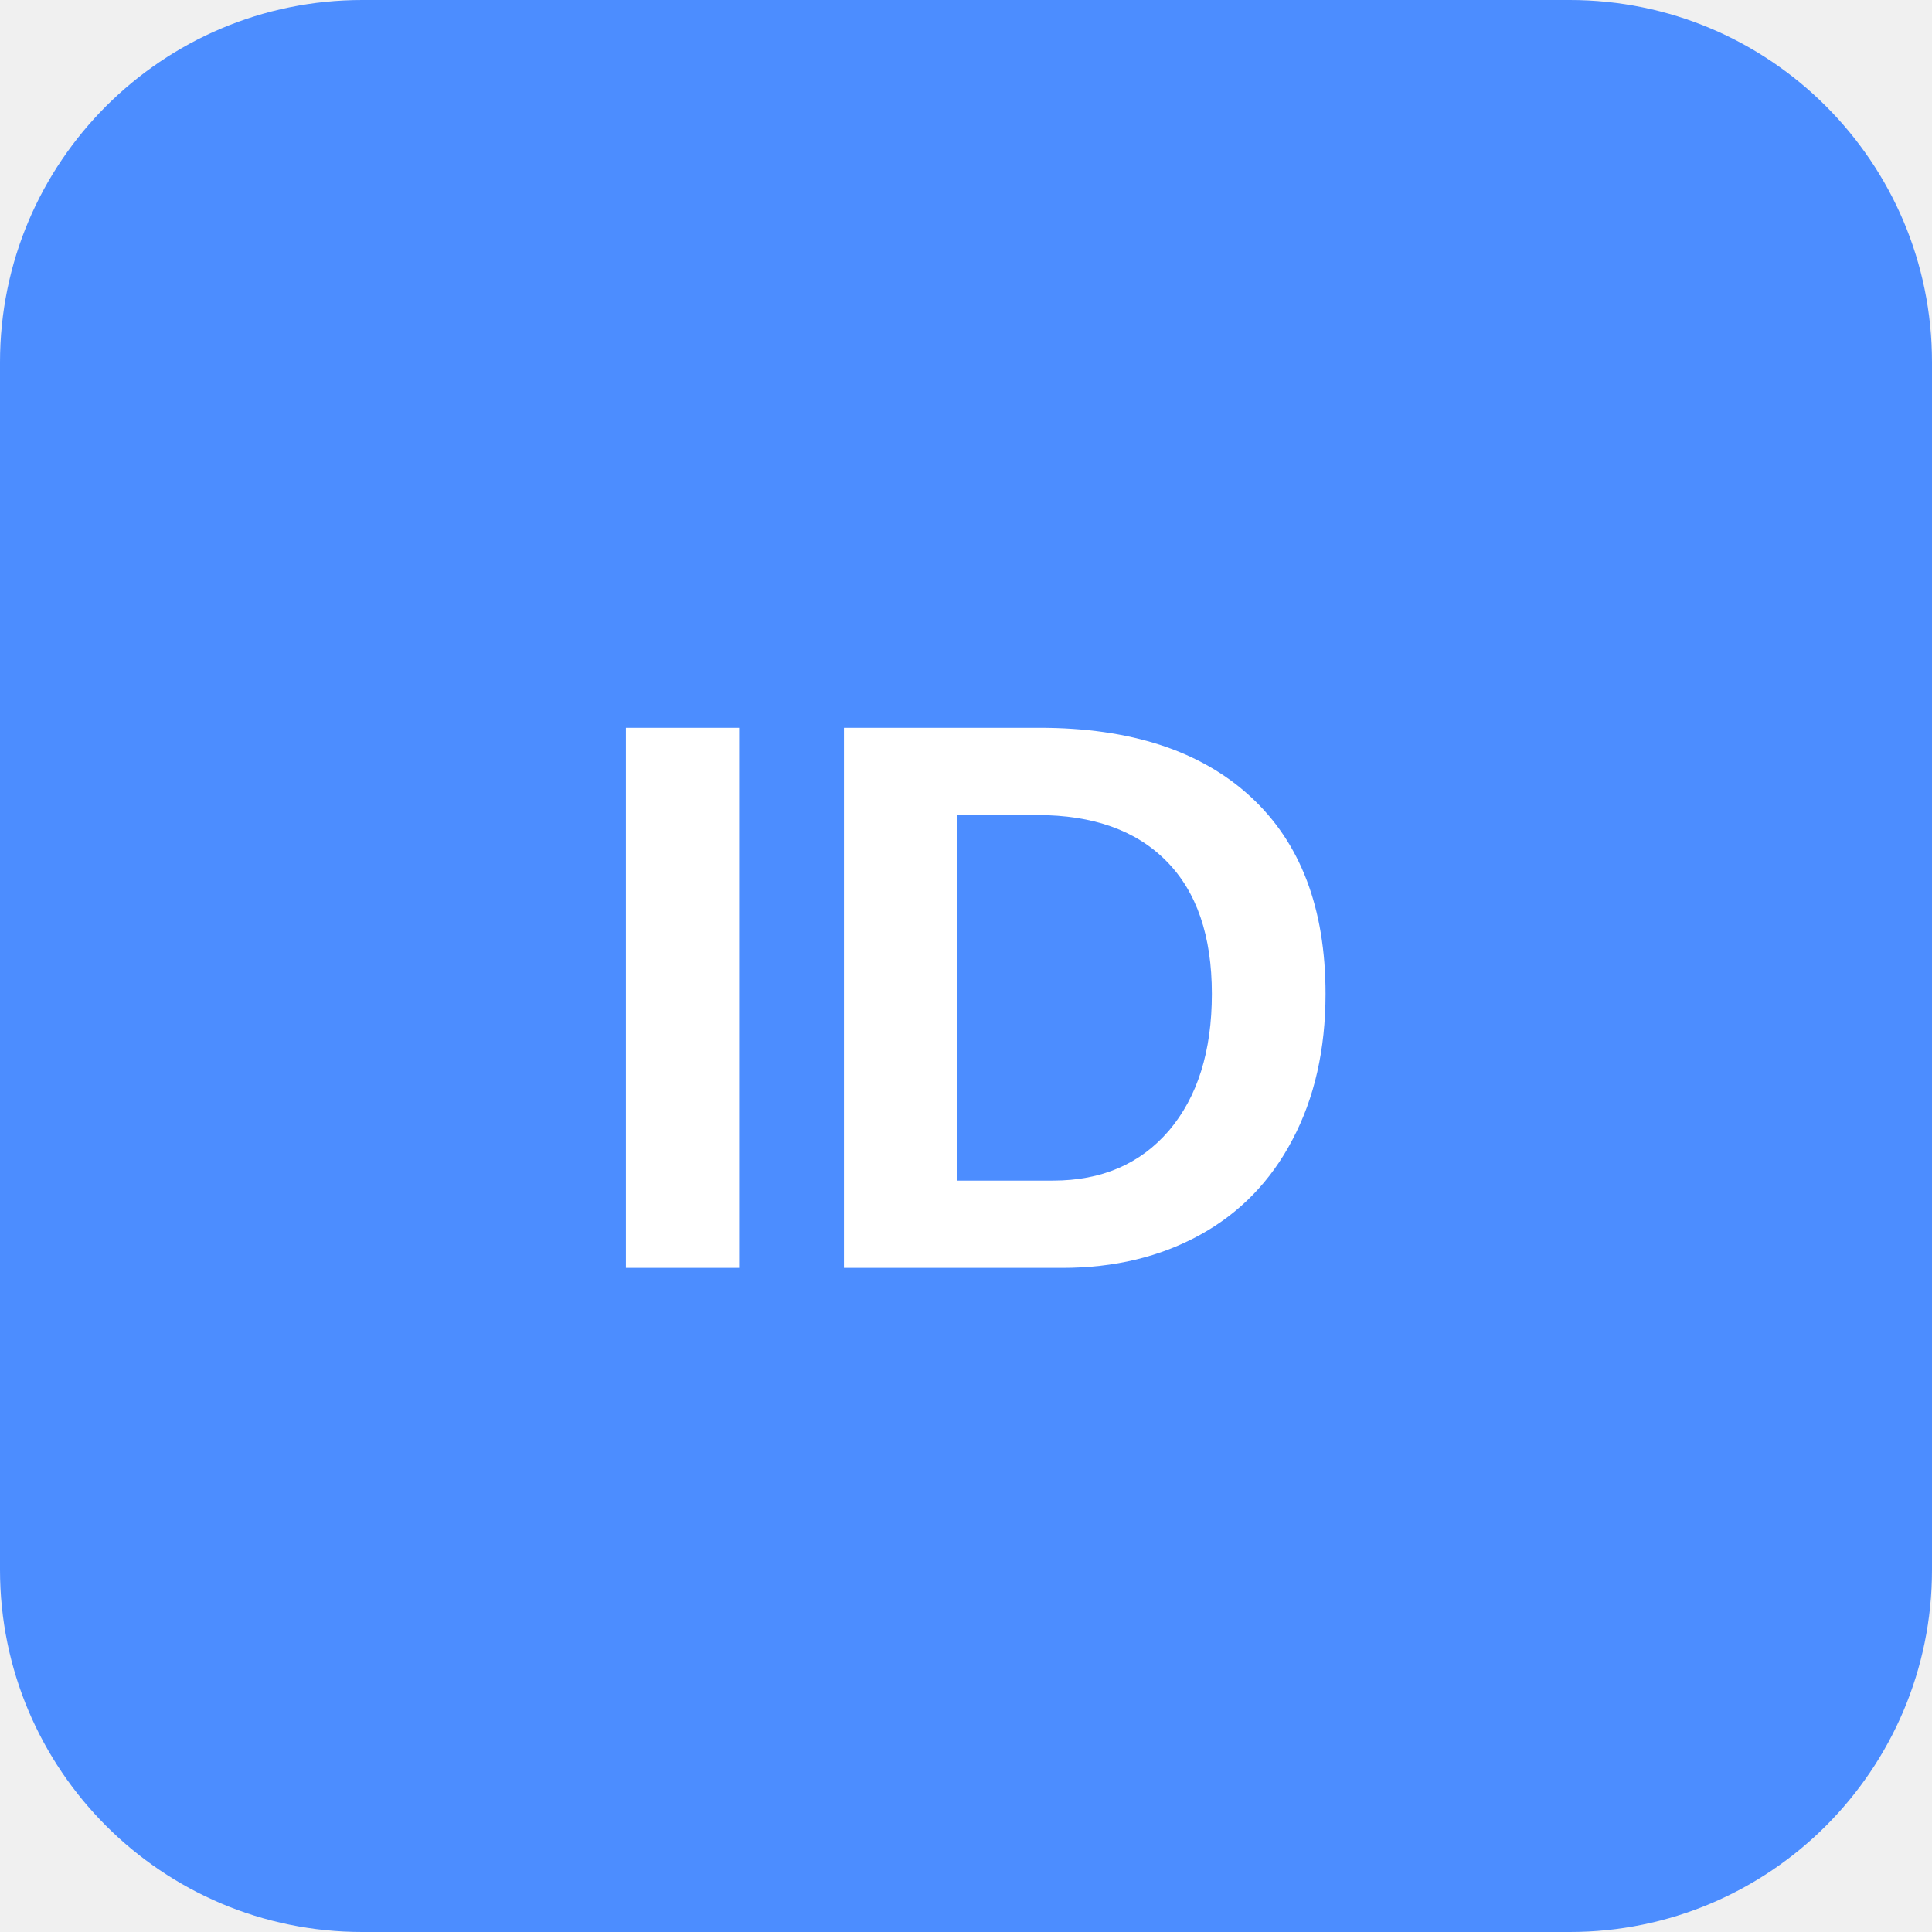
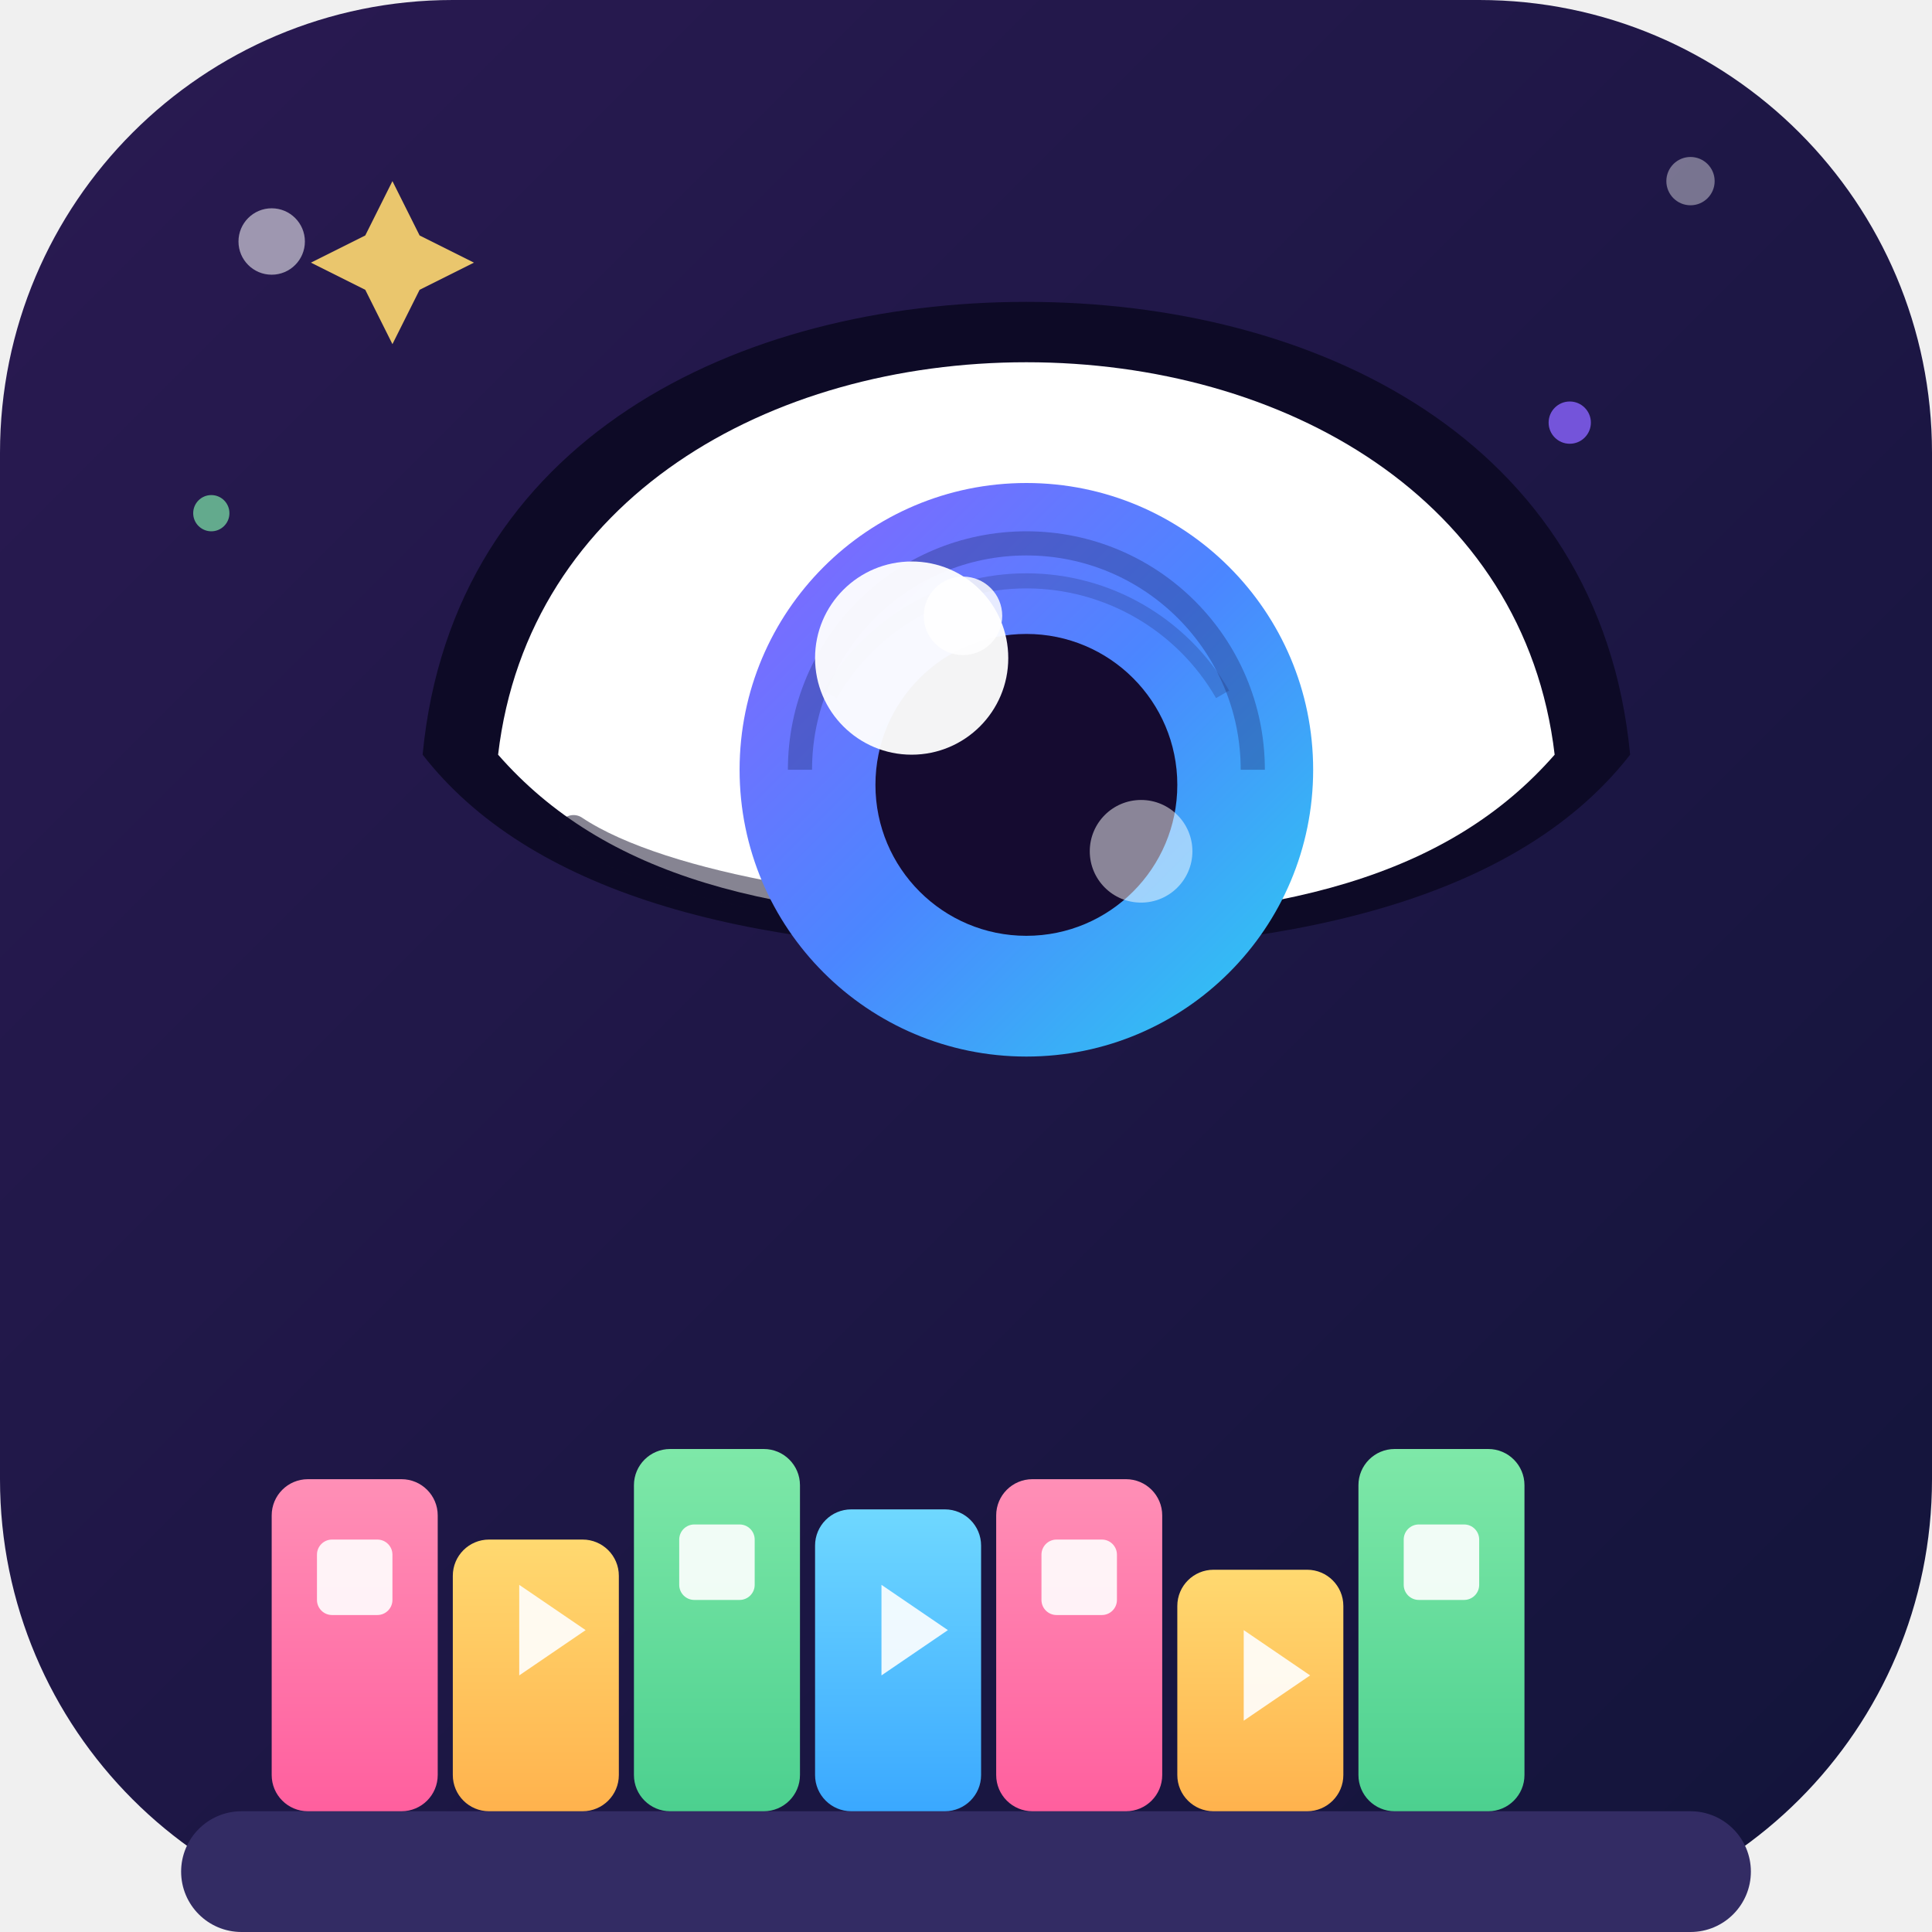
<svg xmlns="http://www.w3.org/2000/svg" viewBox="0 0 64 64">
-   <rect width="64" height="64" rx="12" fill="#4c8dff" />
-   <text x="32" y="42" font-family="Segoe UI, Arial, sans-serif" font-size="26" font-weight="bold" fill="#ffffff" text-anchor="middle">ID</text>
+   <defs>
+     <linearGradient id="bg" x1="0" y1="0" x2="1" y2="1">
+       <stop offset="0" stop-color="#2a1a52" />
+       <stop offset="1" stop-color="#12143a" />
+     </linearGradient>
+     <linearGradient id="iris" x1="0" y1="0" x2="1" y2="1">
+       <stop offset="0" stop-color="#8a63ff" />
+       <stop offset="0.5" stop-color="#4b86ff" />
+       <stop offset="1" stop-color="#2bd0f0" />
+     </linearGradient>
+     <linearGradient id="b1" x1="0" y1="0" x2="0" y2="1">
+       <stop offset="0" stop-color="#ff8fb6" />
+       <stop offset="1" stop-color="#ff5f9e" />
+     </linearGradient>
+     <linearGradient id="b2" x1="0" y1="0" x2="0" y2="1">
+       <stop offset="0" stop-color="#ffd970" />
+       <stop offset="1" stop-color="#ffb24d" />
+     </linearGradient>
+     <linearGradient id="b3" x1="0" y1="0" x2="0" y2="1">
+       <stop offset="0" stop-color="#7ee8a8" />
+       <stop offset="1" stop-color="#4cd08f" />
+     </linearGradient>
+     <linearGradient id="b4" x1="0" y1="0" x2="0" y2="1">
+       <stop offset="0" stop-color="#6fd8ff" />
+       <stop offset="1" stop-color="#3aa8ff" />
+     </linearGradient>
+   </defs>
+   <rect width="64" height="64" rx="15" fill="url(#bg)" />
+   <circle cx="9" cy="8" r="1.1" fill="#fff" opacity="0.55" />
+   <circle cx="56" cy="6" r="0.8" fill="#fff" opacity="0.4" />
+   <circle cx="52" cy="14" r="0.7" fill="#8a63ff" opacity="0.8" />
+   <circle cx="7" cy="17" r="0.6" fill="#7ee8a8" opacity="0.7" />
+   <path d="M13 6 l0.9 1.8 1.8 0.9 -1.8 0.9 -0.9 1.8 -0.9 -1.8 -1.8 -0.9 1.8 -0.9 Z" fill="#ffd970" opacity="0.9" />
+   <g transform="translate(34 25)">
+     <path d="M-20 0 C-19 -10.5 -9.5 -15 0 -15 C9.5 -15 19 -10.5 20 0 C16.5 4.5 9.5 6.5 0 6.5 C-9.5 6.5 -16.5 4.5 -20 0 Z" fill="#0d0a26" />
+     <path d="M-17.5 0 C-16.5 -8.5 -8.5 -13 0 -13 C8.5 -13 16.5 -8.5 17.5 0 C14 4 8.5 5.5 0 5.5 C-8.5 5.5 -14 4 -17.5 0 Z" fill="#ffffff" />
+     <path d="M-15 2.5 C-12 4.5 -5 5.5 0 5.5" fill="none" stroke="#0d0a26" stroke-width="1" stroke-linecap="round" opacity="0.5" />
+     <circle cx="0" cy="0.5" r="9.5" fill="url(#iris)" />
+     <path d="M-7.5 0.5 A7.5 7.5 0 0 1 7.5 0.5" fill="none" stroke="#1f2a6c" stroke-width="0.8" opacity="0.35" />
+     <path d="M-6.5 -2 A7.5 7.5 0 0 1 6.5 -2" fill="none" stroke="#1f2a6c" stroke-width="0.5" opacity="0.25" />
+     <circle cx="0" cy="1" r="5" fill="#150b30" />
+     <circle cx="-3.8" cy="-3.2" r="3.2" fill="#fff" opacity="0.95" />
+     <circle cx="-2.1" cy="-4.6" r="1.3" fill="#fff" opacity="0.85" />
+     <circle cx="3.8" cy="3.2" r="1.7" fill="#fff" opacity="0.5" />
+   </g>
+   <g transform="translate(0 47)">
+     <rect x="6" y="13" width="52" height="4" rx="2" fill="#332c64" />
+     <g>
+       <rect x="9" y="2" width="5.5" height="11" rx="1.2" fill="url(#b1)" />
+       <rect x="10.5" y="4" width="2.5" height="2.5" rx="0.5" fill="#fff" opacity="0.9" />
+       <rect x="15" y="4" width="5.5" height="9" rx="1.2" fill="url(#b2)" />
+       <path d="M17.2 5.5 l2.2 1.5 -2.2 1.5 Z" fill="#fff" opacity="0.9" />
+       <rect x="21" y="1" width="5.5" height="12" rx="1.2" fill="url(#b3)" />
+       <rect x="22.5" y="3.5" width="2.5" height="2.5" rx="0.5" fill="#fff" opacity="0.9" />
+       <rect x="27" y="3" width="5.5" height="10" rx="1.2" fill="url(#b4)" />
+       <path d="M29.2 5.5 l2.2 1.5 -2.2 1.5 Z" fill="#fff" opacity="0.9" />
+       <rect x="33" y="2" width="5.5" height="11" rx="1.2" fill="url(#b1)" />
+       <rect x="34.5" y="4" width="2.5" height="2.5" rx="0.5" fill="#fff" opacity="0.9" />
+       <rect x="39" y="5" width="5.5" height="8" rx="1.2" fill="url(#b2)" />
+       <path d="M41.2 7 l2.2 1.5 -2.2 1.5 Z" fill="#fff" opacity="0.9" />
+       <rect x="45" y="1" width="5.5" height="12" rx="1.2" fill="url(#b3)" />
+       <rect x="46.5" y="3.5" width="2.5" height="2.5" rx="0.5" fill="#fff" opacity="0.9" />
+     </g>
+   </g>
</svg>
